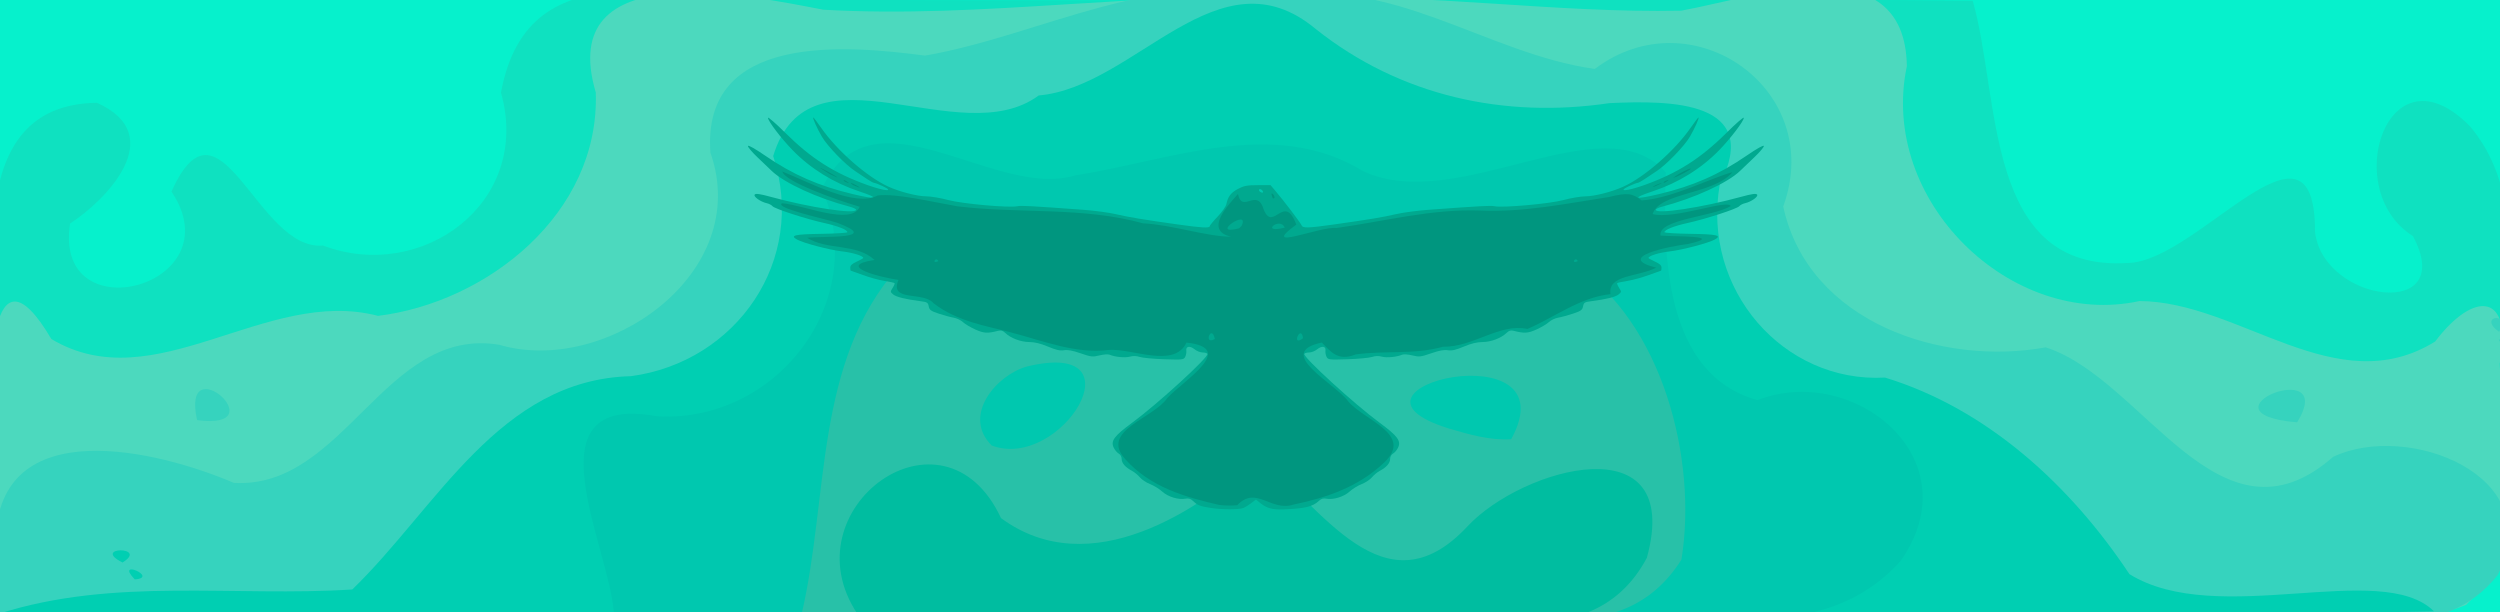
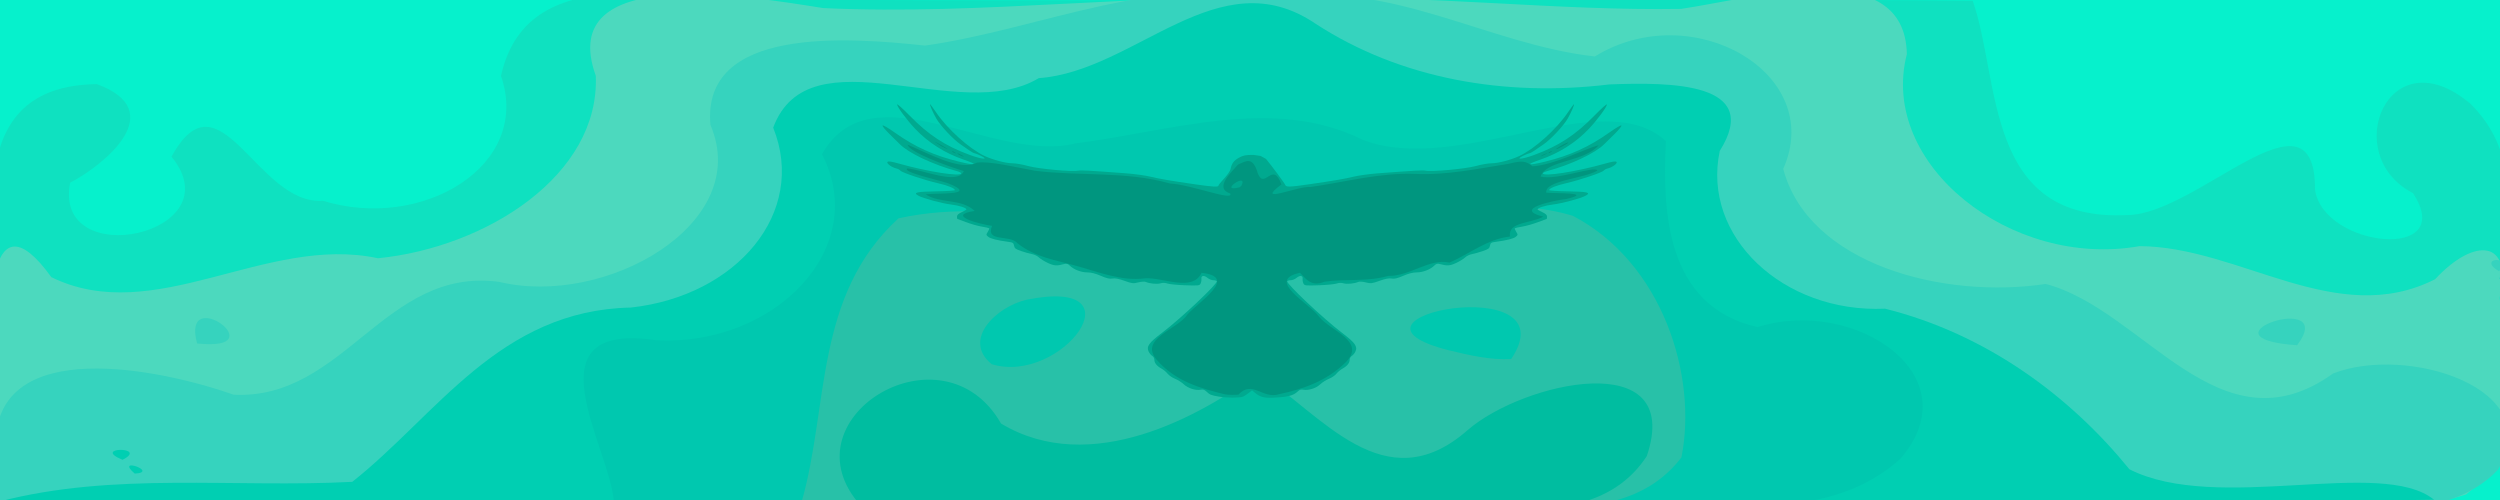
- <svg xmlns="http://www.w3.org/2000/svg" version="1.1" id="svg2" width="1920" height="469.655" viewBox="0 0 1920 469.655">
+ <svg xmlns="http://www.w3.org/2000/svg" version="1.1" id="svg2" width="1920" height="384" viewBox="0 0 1920 384">
  <defs id="defs6" />
-   <path id="path4552" d="m -3.389,235.976 c 0,-78.786 0,-157.573 0,-236.359 641.841,0 1283.682,0 1925.523,0 0,157.573 0,315.146 0,472.719 -641.841,0 -1283.682,0 -1925.523,0 0,-78.786 0,-157.573 0,-236.359 z" style="fill:#06f1cc;fill-opacity:1;stroke-width:0.954" />
-   <path id="path4550" d="M -3.389,287.743 C -2.219,215.786 -31.188,80.472 74.438,78.931 c 56.407,25.296 5.825,75.768 -20.582,92.666 -13.491,85.152 126.703,48.677 77.863,-24.46 37.225,-83.275 65.659,45.893 116.317,41.43 76.065,28.74 160.641,-32.892 136.714,-117.401 C 406.269,-45.993 527.892,5.655 605.94,-0.445 908.967,1.803 1212.005,-2.537 1515.029,0.574 1536.487,75.022 1523.583,208.984 1634.044,201.976 c 53.68,-0.757 144.261,-127.943 143.888,-23.833 6.429,54.627 109.881,67.904 75.217,3.192 -56.954,-35.744 -18.844,-149.241 44.271,-83.807 61.22,74.385 2.148,178.996 29.542,266.098 21.069,109.361 -88.665,122.198 -165.513,109.15 -548.155,-1.46 -1096.548,0.466 -1644.552,-0.468 -85.233,22.801 -146.757,-15.564 -120.287,-108.853 0,-25.237 0,-50.474 -2.02e-5,-75.712 z M 1776.086,186.331 l -0.044,2.363 z M -3.076,89.263 c 3.333,-3.103 -1.654,5.242 0,0 z" style="fill:#0fe1c0;fill-opacity:1;stroke-width:0.954" />
-   <path id="path4548" d="M -3.375,331.634 C -10.061,292.761 -8.471,178.743 39.415,260.347 119.003,307.943 204.094,219.947 290.321,242.588 373.651,232.354 460.76,164.349 457.559,71 426.267,-34.751 574.41,-3.71 632.274,7.457 c 122.827,7.093 245.268,-14.721 368.141,-8.892 97.027,-3.703 194.132,11.616 290.718,9.649 56.204,-10.124 171.98,-51.409 173.325,42.617 -21.811,103.261 80.064,201.859 178.656,180.379 77.072,0.371 151.131,78.168 227.083,31.067 30.084,-39.818 59.957,-37.377 49.581,17.178 2.519,61.238 23.154,137.519 -25.729,185.042 -52.066,20.952 -110.81,3.504 -165.84,7.934 -577.196,-0.17 -1154.398,-0.063 -1731.597,-0.096 0.005,-46.9 0.009,-93.801 0.014,-140.701 z M 1461.438,53.321 c 4.167,-4.206 -1,6.596 0,0 z" style="fill:#4cd9be;fill-opacity:1;stroke-width:0.954" />
-   <path id="path4546" d="M -3.349,414.698 C -0.965,315.84 121.572,345.976 179.567,370.844 264.505,375.9 295.715,250.181 383.434,264.789 464.475,288.847 578.394,210.622 545.614,117.255 538.827,24.756 649.863,34.782 710.433,42.703 799.01,27.406 888.105,-25.581 981.766,-1.453 1067.755,-19.631 1142.379,41.576 1224.818,52.939 c 74.613,-56.307 177.558,15.743 144.693,105.652 19.408,89.59 122.742,122.697 201.577,108.161 75.322,24.106 133.637,160.714 220.712,84.142 56.768,-27.189 165.583,13.848 126.454,90.722 -41.28,52.568 -116.943,36.59 -174.399,30.333 -69.621,-8.195 -139.064,5.861 -209.06,0.653 -512.75,-0.658 -1025.5,-0.048 -1538.25,-0.266 z M 151.365,322.673 c -12.768,-57.526 61.867,8.135 0,0 z m 1612.813,1.695 c -80.856,-7.028 32.589,-52.588 0,0 z m 156.688,-60.754 c -5.372,-6.806 4.226,0.541 0,0 z m -0.081,-4.674 1.144,-0.707 z m -1.471,-4.075 c -17.395,-12.29 9.874,-15.999 0,0 z m 1.802,-26.397 0.247,-4.098 7e-4,-0.014 -0.247,4.098 z" style="fill:#36d3be;fill-opacity:1;stroke-width:0.954" />
-   <path id="path4544" d="M -0.568,471.268 C 87.381,443.151 180.261,458.537 270.553,452.716 335.344,390.106 383.487,291.388 484.543,288.911 565.55,278.081 620.148,199.951 593.804,119.835 621.598,28.552 737.074,118.187 797.74,73.31 872.282,66.785 935.952,-39.977 1010.525,22.308 c 64.955,51.681 145.148,68.839 225.414,56.907 46.958,-2.215 118.03,-2.096 84.836,62.498 -14.009,80.56 48.897,152.595 126.937,148.266 78.229,23.882 142.268,82.574 187.671,150.929 67.412,41.895 193.419,-11.452 233.941,28.601 -277.485,5.884 -555.082,0.61 -832.614,2.79 -345.76,0.142 -691.521,0.053 -1037.279,-1.032 z M 103.498,444.973 c -15.92,-16.604 19.193,-1.271 0,0 z M 94.098,431.993 c -24.558,-12.301 20.575,-12.596 0,0 z" style="fill:#00cfb2;fill-opacity:1;stroke-width:0.954" />
-   <path id="path4542" d="m 471.326,469.685 c -3.942,-51.277 -66.714,-168.301 32.992,-150.018 90.564,5.636 164.375,-86.567 126.965,-174.822 37.72,-81.923 132.323,9.223 194.674,-10.221 72.286,-11.064 152.163,-45.459 221.077,-3.111 72.972,33.89 184.123,-53.81 232.354,0.979 -2.462,62.529 -1.308,155.065 70.408,174.793 73.809,-28.674 165.276,45.051 109.734,123.708 -67.671,74.749 -175.561,31.579 -261.557,38.422 -241.293,5.498 -482.917,0.002 -724.336,2.598 l -2.311,-2.328 z" style="fill:#00c8af;fill-opacity:1;stroke-width:0.954" />
-   <path id="path4540" d="m 609.149,471.367 c 1.771,-5.299 1.771,5.299 0,0 z m 6.535,0.078 c 20.923,-89.278 9.586,-194.044 74.37,-266.383 84.613,-22.7 168.535,17.548 242.94,55.253 97.19,11.764 175.411,-94.64 274.982,-57.594 68.705,43.983 95.962,150.36 83.36,227.051 -46.702,74.268 -135.298,36.58 -204.824,41.586 -156.943,-0.897 -313.891,2.551 -470.829,0.088 z m 145.948,-129.288 c 53.263,19.963 116.316,-82.517 26.924,-60.646 -23.397,6.581 -49.981,37.712 -26.924,60.646 z m 398.943,-4.807 c 46.675,-84.878 -149.211,-39.639 -47.947,-8.29 15.57,4.607 31.558,9.247 47.947,8.29 z m -4.701,-120.747 c -0.431,-5.476 -2.215,3.998 0,0 z m 151.842,254.764 c 1.771,-5.299 1.771,5.299 0,0 z M 652.943,288.689 c 3.305,2.186 -5.499,2.113 0,0 z" style="fill:#28c1a8;fill-opacity:1;stroke-width:0.954" />
-   <path id="path4538" d="m 658.51,471.457 c -53.85,-80.518 66.009,-168.469 110.263,-73.555 68.828,50.678 153.294,-7.11 197.611,-47.325 48.044,37.763 96.845,122.35 160.763,53.525 42.3,-45.144 166.269,-79.779 137.623,24.344 -45.125,84.548 -152.09,34.927 -225.72,43.469 -126.846,-1.069 -253.706,2.422 -380.541,-0.458 z" style="fill:#00bda0;fill-opacity:1;stroke-width:0.954" />
-   <path id="path4493" d="m 929.574,390.055 c -8.284,-1.335 -9.653,-1.887 -13.495,-5.447 -1.702,-1.577 -3.375,-2.069 -5.543,-1.632 -5.317,1.073 -13.567,-1.425 -17.923,-5.428 -2.215,-2.036 -6.416,-4.627 -9.335,-5.759 -2.919,-1.132 -6.46,-3.469 -7.868,-5.194 -1.408,-1.725 -4.16,-3.988 -6.115,-5.029 -5.119,-2.727 -7.87,-5.928 -7.87,-9.156 0,-1.641 -0.92,-3.322 -2.206,-4.032 -1.213,-0.669 -2.921,-2.642 -3.795,-4.384 -2.653,-5.285 0.1,-9.063 14.132,-19.391 19.567,-14.403 59.127,-50.598 57.771,-52.857 -0.344,-0.574 -2.026,-1.043 -3.737,-1.043 -1.711,0 -4.426,-1.066 -6.033,-2.368 -3.673,-2.977 -6.928,-2.512 -6.461,0.924 0.187,1.373 -0.203,3.541 -0.866,4.817 -1.141,2.197 -2.005,2.294 -16.203,1.824 -8.249,-0.273 -16.689,-1.071 -18.756,-1.774 -2.496,-0.849 -5.012,-0.921 -7.492,-0.216 -3.638,1.035 -11.502,0.278 -15.595,-1.5 -1.119,-0.486 -4.618,-0.245 -7.777,0.536 -5.305,1.311 -6.415,1.188 -14.527,-1.618 -6.172,-2.135 -9.965,-2.832 -12.758,-2.346 -2.985,0.52 -6.04,-0.175 -12.263,-2.787 -5.698,-2.392 -10.193,-3.489 -14.385,-3.508 -6.528,-0.031 -14.329,-3.001 -18.512,-7.047 -1.842,-1.782 -3.197,-2.16 -5.543,-1.55 -8.024,2.086 -10.909,1.905 -17.517,-1.102 -3.658,-1.665 -7.899,-4.208 -9.423,-5.652 -1.524,-1.444 -4.767,-2.969 -7.206,-3.39 -2.439,-0.421 -7.574,-1.817 -11.412,-3.104 -6.021,-2.018 -7.064,-2.781 -7.604,-5.565 -0.565,-2.908 -1.188,-3.299 -6.325,-3.961 -11.501,-1.482 -18.651,-3.247 -20.959,-5.173 -2.301,-1.92 -2.312,-2.058 -0.393,-5.076 1.085,-1.706 1.743,-3.339 1.462,-3.629 -0.281,-0.29 -3.868,-1.065 -7.971,-1.723 -4.103,-0.658 -11.473,-2.69 -16.377,-4.514 -4.904,-1.825 -9.09,-3.318 -9.301,-3.318 -0.211,0 -0.384,-1.057 -0.384,-2.349 0,-1.685 1.409,-2.991 4.989,-4.622 2.744,-1.25 4.989,-2.493 4.989,-2.762 0,-1.65 -7.857,-4.092 -16.358,-5.084 -9.712,-1.134 -29.535,-6.355 -34.483,-9.084 -5.763,-3.178 -1.972,-4.078 18.505,-4.395 11.077,-0.171 20.14,-0.733 20.14,-1.248 0,-1.845 -7.386,-4.784 -17.738,-7.058 -13.967,-3.068 -38.182,-10.939 -39.788,-12.934 -0.704,-0.873 -2.64,-1.887 -4.303,-2.253 -4.923,-1.082 -10.728,-5.265 -9.319,-6.717 0.869,-0.896 4.24,-0.409 12.065,1.743 30.145,8.289 65.735,13.69 65.735,9.975 0,-0.604 -2.12,-1.649 -4.712,-2.323 -24.694,-6.419 -50.584,-18.3 -60.141,-27.598 -1.829,-1.78 -6.762,-6.496 -10.961,-10.481 -4.199,-3.985 -7.438,-7.855 -7.197,-8.6 0.262,-0.811 5.552,2.164 13.178,7.413 21.208,14.597 41.344,23.423 67.615,29.634 18.687,4.418 21.092,3.278 4.601,-2.181 -19.635,-6.5 -37.417,-17.513 -51.19,-31.704 -8.733,-8.997 -18.818,-22.263 -18.818,-24.753 0,-0.922 5.958,4.242 13.24,11.476 19.938,19.805 37.564,31.005 63.225,40.176 13.177,4.709 21.167,5.311 11.804,0.89 -2.974,-1.404 -5.94,-2.553 -6.592,-2.553 -0.652,0 -2.958,-1.208 -5.125,-2.684 -2.167,-1.476 -6.434,-4.313 -9.483,-6.305 -7.654,-5 -21.445,-19.26 -25.728,-26.604 -3.637,-6.236 -7.387,-14.663 -6.525,-14.663 0.264,0 3.087,3.726 6.273,8.281 12.182,17.414 35.096,37.422 51.3,44.795 8.861,4.032 22.274,7.458 29.29,7.482 3.499,0.011 11.034,1.286 16.743,2.831 10.716,2.9 46.713,6.121 53.112,4.753 2.834,-0.606 10.117,-0.212 50.138,2.709 8.841,0.645 20.315,2.171 25.498,3.391 9.878,2.325 20.749,4.13 47.992,7.97 17.909,2.524 24.067,2.855 24.067,1.295 0,-0.559 2.727,-3.872 6.061,-7.362 3.333,-3.49 6.357,-7.787 6.72,-9.549 1.206,-5.864 3.51,-8.888 8.97,-11.77 4.564,-2.409 6.939,-2.855 15.195,-2.855 h 9.785 l 3.518,4.122 c 6.42,7.523 19.61,24.865 20.279,26.661 0.874,2.346 4.583,2.263 24.489,-0.542 27.242,-3.84 38.114,-5.645 47.992,-7.97 5.183,-1.22 16.657,-2.746 25.498,-3.391 40.021,-2.922 47.304,-3.315 50.138,-2.709 6.399,1.368 42.396,-1.853 53.112,-4.753 5.71,-1.545 13.244,-2.819 16.743,-2.831 7.016,-0.023 20.429,-3.45 29.29,-7.482 16.204,-7.373 39.118,-27.381 51.3,-44.795 3.186,-4.554 6.009,-8.281 6.273,-8.281 0.862,0 -2.888,8.428 -6.525,14.663 -4.283,7.344 -18.073,21.604 -25.728,26.604 -3.049,1.992 -7.316,4.829 -9.483,6.305 -2.167,1.476 -4.473,2.684 -5.125,2.684 -0.652,0 -3.619,1.149 -6.592,2.553 -9.363,4.421 -1.373,3.819 11.804,-0.89 25.661,-9.17 43.287,-20.371 63.225,-40.176 7.282,-7.234 13.241,-12.398 13.241,-11.476 0,2.489 -10.085,15.755 -18.818,24.753 -13.774,14.191 -31.555,25.204 -51.19,31.704 -16.491,5.459 -14.086,6.599 4.601,2.181 26.271,-6.212 46.407,-15.037 67.615,-29.634 7.626,-5.249 12.916,-8.224 13.178,-7.413 0.241,0.746 -2.997,4.616 -7.197,8.6 -4.199,3.985 -9.132,8.701 -10.961,10.481 -9.557,9.298 -35.448,21.178 -60.141,27.598 -2.591,0.674 -4.712,1.719 -4.712,2.323 0,3.715 35.589,-1.686 65.735,-9.975 7.826,-2.152 11.196,-2.639 12.065,-1.743 1.409,1.451 -4.396,5.635 -9.319,6.717 -1.663,0.365 -3.599,1.379 -4.303,2.253 -1.607,1.995 -25.821,9.866 -39.788,12.934 -10.352,2.274 -17.738,5.213 -17.738,7.058 0,0.515 9.063,1.077 20.14,1.248 20.477,0.317 24.268,1.217 18.505,4.395 -4.948,2.728 -24.771,7.95 -34.483,9.084 -8.501,0.992 -16.358,3.434 -16.358,5.084 0,0.268 2.245,1.511 4.989,2.762 3.58,1.631 4.989,2.937 4.989,4.622 0,1.292 -0.173,2.349 -0.384,2.349 -0.211,0 -4.396,1.493 -9.301,3.318 -4.905,1.825 -12.274,3.856 -16.377,4.514 -4.103,0.658 -7.69,1.434 -7.971,1.723 -0.281,0.29 0.377,1.922 1.462,3.629 1.919,3.017 1.908,3.156 -0.393,5.076 -2.308,1.926 -9.458,3.69 -20.959,5.172 -5.137,0.662 -5.761,1.053 -6.325,3.961 -0.54,2.784 -1.583,3.547 -7.604,5.565 -3.838,1.286 -8.973,2.683 -11.412,3.104 -2.439,0.421 -5.682,1.946 -7.206,3.39 -1.524,1.444 -5.765,3.987 -9.423,5.652 -6.609,3.007 -9.493,3.189 -17.517,1.102 -2.346,-0.61 -3.701,-0.231 -5.543,1.55 -4.184,4.046 -11.985,7.016 -18.512,7.047 -4.192,0.02 -8.687,1.116 -14.385,3.508 -6.223,2.612 -9.278,3.307 -12.263,2.787 -2.793,-0.486 -6.587,0.211 -12.758,2.346 -8.112,2.806 -9.222,2.929 -14.527,1.618 -3.159,-0.781 -6.659,-1.022 -7.777,-0.536 -4.093,1.779 -11.957,2.535 -15.595,1.5 -2.48,-0.706 -4.996,-0.633 -7.492,0.216 -2.067,0.703 -10.507,1.501 -18.756,1.774 -14.198,0.47 -15.062,0.372 -16.203,-1.824 -0.663,-1.276 -1.052,-3.444 -0.866,-4.817 0.467,-3.435 -2.788,-3.9 -6.461,-0.924 -1.607,1.302 -4.322,2.368 -6.033,2.368 -1.711,0 -3.393,0.469 -3.737,1.043 -1.355,2.259 38.205,38.455 57.771,52.857 14.032,10.329 16.785,14.106 14.132,19.391 -0.874,1.742 -2.582,3.715 -3.795,4.383 -1.286,0.709 -2.206,2.39 -2.206,4.032 0,3.228 -2.752,6.429 -7.87,9.156 -1.955,1.041 -4.706,3.304 -6.115,5.029 -1.408,1.725 -4.949,4.062 -7.868,5.194 -2.919,1.132 -7.12,3.724 -9.335,5.759 -4.356,4.003 -12.606,6.501 -17.923,5.428 -2.18,-0.44 -3.832,0.055 -5.543,1.659 -4.821,4.52 -10.69,5.934 -27.267,6.569 -8.642,0.331 -12.878,-0.863 -18.113,-5.107 l -3.033,-2.458 -3.618,2.757 c -1.99,1.516 -4.616,3.17 -5.836,3.676 -3.373,1.398 -16.8,1.389 -25.526,-0.017 z M 969.18,145.977 c -0.711,-0.733 -1.661,-0.953 -2.111,-0.49 -0.45,0.463 -0.098,1.301 0.781,1.861 2.07,1.318 3.005,0.355 1.33,-1.371 z" style="fill:#00a98f;fill-opacity:1;stroke-width:1.125" />
-   <path style="fill:#00967f;fill-opacity:1;stroke-width:1.125" d="m 936.255,387.775 c -26.086,-6.004 -52.934,-13.64 -72.098,-35.181 -19.773,-21.851 21.848,-31.231 32.306,-46.901 12.28,-13.373 54.072,-38.348 14.752,-42.578 -9.461,19.982 -40.99,4.443 -59.513,5.626 -25.518,3.385 -51.284,-7.261 -75.673,-13.544 -18.102,-4.858 -41.032,-8.225 -59.149,-22.388 -7.884,-9.335 -34.195,-0.573 -26.826,-17.845 -12.35,-1.665 -49.649,-10.621 -18.424,-15.324 -13.878,-13 -36.738,-7.285 -51.703,-17.02 11.896,-1.476 57.76,1.443 22.988,-11.55 -10.294,-3.229 -48.303,-11.382 -42.349,-14.978 16.61,1.206 53.314,17.552 59.694,2.702 -17.62,-5.134 -57.796,-19.394 -59.373,-27.061 21.159,8.487 56.018,27.728 73.123,18.392 14.078,-1.814 42.494,5.085 61.301,8.319 47.416,5.821 96.02,0.213 142.646,13.088 22.237,1.06 48.353,10.166 67.536,10.263 -21.602,-4.872 -1.333,-25.163 5.259,-32.791 3.527,15.708 14.615,-5.863 19.947,12.379 7.278,16.946 15.587,-13.735 24.867,11.087 -29.275,21.488 17.916,1.17 30.792,2.644 36.841,-5.104 73.138,-14.841 110.652,-13.407 33.406,1.439 65.938,-5.375 98.694,-10.413 14.465,-3.529 17.944,-2.879 25.103,2.648 23.453,-1.587 54.691,-17.881 69.747,-21.713 -14.617,17.325 -56.108,15.377 -61.339,32.154 16.149,4.494 58.14,-11.716 59.933,-6.071 -13.715,8.185 -55.883,10.033 -53.926,22.6 9.217,0.974 50.879,-0.336 21.499,6.423 -14.044,1.704 -57.389,10.225 -24.711,18.207 -14.29,7.436 -37.208,5.1 -35.178,20.358 -23.59,2.447 -43.27,18.075 -63.805,26.743 -21.427,-4.646 -41.347,14.003 -64.87,13.661 -22.224,6.277 -44.859,2.695 -67.031,5.918 -13.718,5.447 -19.12,-2.15 -25.963,-9.142 -36.998,7.68 10.016,31.196 20.181,45.062 12.138,14.697 50.299,25.123 28.053,46.75 -20.043,19.209 -44.626,27.332 -70.125,32.655 -17.479,5.553 -28.463,-14.907 -43.105,0.476 -4.629,0.357 -9.302,0.341 -13.914,-0.25 z m -3.26,-127.461 c -2.517,-12.161 -9.237,5.415 0,0 z m 67.741,-0.538 c -1.47,-11.474 -9.653,7.335 0,0 z M 720.633,200.526 c -1.923,-4.065 -5.587,2.786 0,0 z m 491.108,0 c -1.923,-4.065 -5.587,2.786 0,0 z m -258.272,-26.968 c 7.193,-14.526 -25.879,7.956 -1.856,1.808 z m 33.195,1.246 c -3.816,-8.913 -19.711,5.051 0,-7e-5 z m -9.137,-22.436 c -3.677,-8.789 4.352,0.421 0,0 z m -322.301,-10.161 c -8.334,-6.108 14.626,6.32 0,0 z m 616.229,-0.045 c 14.338,-5.687 -8.93,5.336 0,0 z m -622.881,-2.811 c -3.785,-3.979 8.945,4.258 0,0 z m 629.682,0 c 8.651,-4.098 -3.418,3.826 0,0 z m -641.322,-5.844 c -23.572,-14.433 22.006,10.776 0,0 z m 647.974,3.021 c 12.127,-8.581 22.231,-9.995 2.361,-0.637 z" id="path4489" />
+   <path id="path4552" d="m -3.389,192.938 c 0,-64.38 0,-128.76 0,-193.14 641.841,0 1283.682,0 1925.523,0 0,128.76 0,257.52 0,386.281 -641.841,0 -1283.682,0 -1925.523,0 0,-64.38 0,-128.76 0,-193.14 z" style="fill:#06f1cc;fill-opacity:1;stroke-width:0.863" />
+   <path id="path4550" d="M -3.389,235.24 C -2.219,176.44 -31.188,65.869 74.438,64.61 c 56.407,20.671 5.825,61.914 -20.582,75.721 -13.491,69.582 126.703,39.777 77.863,-19.987 37.225,-68.048 65.659,37.502 116.317,33.855 76.065,23.485 160.641,-26.878 136.714,-95.934 C 406.269,-37.472 527.892,4.733 605.94,-0.253 908.967,1.585 1212.005,-1.961 1515.029,0.581 1536.487,61.415 1523.583,170.882 1634.044,165.156 c 53.68,-0.619 144.261,-104.548 143.888,-19.475 6.429,44.638 109.881,55.487 75.217,2.608 -56.954,-29.208 -18.844,-121.952 44.271,-68.482 61.22,60.783 2.148,146.266 29.542,217.441 21.069,89.364 -88.665,99.854 -165.513,89.192 -548.155,-1.193 -1096.548,0.381 -1644.552,-0.383 -85.233,18.632 -146.757,-12.718 -120.287,-88.949 0,-20.622 0,-41.245 -2.28e-5,-61.867 z M 1776.086,152.371 l -0.043,1.931 z M -3.076,73.052 c 3.333,-2.536 -1.654,4.283 0,0 z" style="fill:#0fe1c0;fill-opacity:1;stroke-width:0.863" />
+   <path id="path4548" d="M -3.375,271.105 C -10.061,239.34 -8.471,146.171 39.415,212.853 119.003,251.746 204.094,179.841 290.321,198.342 373.651,189.979 460.76,134.409 457.559,58.129 426.267,-28.285 574.41,-2.92 632.274,6.205 c 122.827,5.796 245.268,-12.029 368.141,-7.266 97.027,-3.026 194.132,9.492 290.718,7.885 56.204,-8.273 171.98,-42.009 173.325,34.824 -21.811,84.379 80.064,164.949 178.656,147.396 77.072,0.303 151.131,63.875 227.083,25.386 30.084,-32.537 59.957,-30.543 49.581,14.037 2.519,50.04 23.154,112.373 -25.729,151.207 -52.066,17.121 -110.81,2.864 -165.84,6.483 -577.196,-0.139 -1154.398,-0.052 -1731.597,-0.078 0.005,-38.325 0.01,-76.649 0.014,-114.974 z M 1461.438,43.683 c 4.167,-3.437 -1,5.39 0,0 z" style="fill:#4cd9be;fill-opacity:1;stroke-width:0.863" />
+   <path id="path4546" d="m -3.349,338.981 c 2.384,-80.782 124.921,-56.156 182.916,-35.835 84.938,4.131 116.147,-98.6 203.866,-86.663 C 464.475,236.142 578.394,172.22 545.614,95.926 538.827,20.341 649.863,28.533 710.433,35.006 799.01,22.506 888.105,-20.792 981.766,-1.076 1067.755,-15.93 1142.379,34.086 1224.818,43.37 c 74.613,-46.011 177.558,12.864 144.693,86.333 19.408,73.209 122.742,100.261 201.577,88.383 75.322,19.698 133.637,131.327 220.712,68.756 56.768,-22.217 165.583,11.316 126.454,74.133 -41.28,42.956 -116.943,29.899 -174.399,24.786 -69.621,-6.696 -139.064,4.79 -209.06,0.533 -512.75,-0.538 -1025.5,-0.039 -1538.25,-0.217 z M 151.365,263.783 c -12.768,-47.007 61.867,6.647 0,0 z m 1612.813,1.385 c -80.856,-5.743 32.589,-42.972 0,0 z m 156.688,-49.645 c -5.372,-5.562 4.226,0.442 0,0 z m -0.081,-3.819 1.144,-0.578 z m -1.471,-3.33 c -17.395,-10.043 9.874,-13.073 0,0 z m 1.802,-21.57 0.247,-3.349 7e-4,-0.011 -0.247,3.349 z" style="fill:#36d3be;fill-opacity:1;stroke-width:0.863" />
+   <path id="path4544" d="M -0.568,385.206 C 87.381,362.231 180.261,374.804 270.553,370.047 335.344,318.885 383.487,238.218 484.543,236.195 565.55,227.344 620.148,163.501 593.804,98.034 621.598,23.443 737.074,96.687 797.74,60.017 c 74.542,-5.332 138.212,-92.572 212.785,-41.676 64.954,42.231 145.148,56.252 225.414,46.501 46.958,-1.81 118.03,-1.713 84.836,51.07 -14.009,65.829 48.897,124.692 126.937,121.155 78.229,19.515 142.268,67.475 187.671,123.332 67.412,34.235 193.419,-9.358 233.941,23.371 -277.485,4.808 -555.082,0.499 -832.614,2.28 -345.76,0.116 -691.521,0.043 -1037.279,-0.843 z M 103.498,363.72 c -15.92,-13.568 19.193,-1.038 0,0 z M 94.098,353.114 c -24.558,-10.052 20.575,-10.293 0,0 z" style="fill:#00cfb2;fill-opacity:1;stroke-width:0.863" />
+   <path id="path4542" d="m 471.326,383.913 c -3.942,-41.901 -66.714,-137.526 32.992,-122.587 90.564,4.606 164.375,-70.738 126.965,-142.855 37.72,-66.944 132.323,7.537 194.674,-8.352 72.286,-9.041 152.163,-37.147 221.077,-2.543 72.973,27.693 184.123,-43.97 232.354,0.8 -2.462,51.095 -1.308,126.711 70.408,142.832 73.809,-23.43 165.276,36.813 109.734,101.087 -67.671,61.081 -175.561,25.805 -261.557,31.397 -241.293,4.492 -482.917,0.002 -724.336,2.123 l -2.311,-1.902 z" style="fill:#00c8af;fill-opacity:1;stroke-width:0.863" />
+   <path id="path4540" d="m 609.149,385.287 c 1.771,-4.33 1.771,4.33 0,0 z m 6.535,0.064 c 20.923,-72.954 9.586,-158.563 74.37,-217.674 84.613,-18.549 168.535,14.339 242.94,45.15 97.19,9.613 175.411,-77.335 274.982,-47.062 68.705,35.941 95.962,122.866 83.36,185.534 -46.702,60.688 -135.298,29.892 -204.824,33.981 -156.943,-0.733 -313.891,2.085 -470.829,0.072 z M 761.632,279.704 c 53.263,16.313 116.316,-67.429 26.924,-49.556 -23.397,5.377 -49.981,30.816 -26.924,49.556 z m 398.943,-3.928 c 46.675,-69.358 -149.211,-32.391 -47.947,-6.774 15.57,3.765 31.558,7.556 47.947,6.774 z m -4.701,-98.668 c -0.431,-4.475 -2.215,3.267 0,0 z m 151.842,208.18 c 1.771,-4.33 1.771,4.33 0,0 z M 652.943,236.012 c 3.305,1.787 -5.499,1.727 0,0 z" style="fill:#28c1a8;fill-opacity:1;stroke-width:0.863" />
+   <path id="path4538" d="m 658.51,385.361 c -53.85,-65.795 66.009,-137.664 110.263,-60.105 68.828,41.412 153.294,-5.81 197.611,-38.672 48.044,30.858 96.845,99.978 160.763,43.738 42.3,-36.89 166.269,-65.191 137.623,19.893 -45.125,69.088 -152.09,28.54 -225.72,35.521 -126.846,-0.874 -253.706,1.979 -380.541,-0.374 z" style="fill:#00bda0;fill-opacity:1;stroke-width:0.863" />
+   <g id="g6166" transform="matrix(0.9023342,0,0,0.95729,192.1139,19.97915)">
+     <g id="g827" transform="translate(53.58851,-401.8875)">
+       <path id="path4493" d="m 770.956,699.2 c -6.677,-1.044 -7.782,-1.477 -10.878,-4.262 -1.372,-1.234 -2.721,-1.619 -4.468,-1.277 -4.286,0.84 -10.936,-1.115 -14.448,-4.247 -1.786,-1.593 -5.172,-3.62 -7.525,-4.506 -2.353,-0.886 -5.207,-2.714 -6.342,-4.063 -1.135,-1.349 -3.353,-3.12 -4.929,-3.935 -4.126,-2.134 -6.344,-4.638 -6.344,-7.163 0,-1.284 -0.741,-2.599 -1.778,-3.154 -0.978,-0.523 -2.355,-2.067 -3.059,-3.43 -2.138,-4.135 0.081,-7.09 11.391,-15.171 15.772,-11.268 47.661,-39.587 46.568,-41.354 -0.277,-0.449 -1.633,-0.816 -3.012,-0.816 -1.379,0 -3.567,-0.834 -4.863,-1.853 -2.961,-2.329 -5.584,-1.965 -5.208,0.723 0.151,1.074 -0.164,2.77 -0.698,3.769 -0.92,1.719 -1.616,1.795 -13.061,1.427 -6.649,-0.213 -13.453,-0.838 -15.119,-1.388 -2.012,-0.664 -4.04,-0.721 -6.04,-0.169 -2.933,0.81 -9.271,0.218 -12.571,-1.174 -0.902,-0.38 -3.723,-0.192 -6.269,0.419 -4.276,1.026 -5.171,0.929 -11.71,-1.266 -4.975,-1.67 -8.033,-2.216 -10.284,-1.835 -2.406,0.407 -4.869,-0.137 -9.885,-2.181 -4.593,-1.872 -8.217,-2.729 -11.595,-2.745 -5.262,-0.024 -11.55,-2.348 -14.923,-5.514 -1.485,-1.394 -2.577,-1.69 -4.468,-1.213 -6.468,1.632 -8.793,1.49 -14.12,-0.863 -2.949,-1.302 -6.367,-3.292 -7.596,-4.422 -1.229,-1.13 -3.843,-2.323 -5.809,-2.652 -1.966,-0.329 -6.106,-1.422 -9.199,-2.428 -4.853,-1.579 -5.694,-2.176 -6.13,-4.354 -0.455,-2.276 -0.958,-2.581 -5.099,-3.099 -9.271,-1.16 -15.034,-2.54 -16.895,-4.047 -1.855,-1.502 -1.863,-1.61 -0.317,-3.971 0.875,-1.335 1.405,-2.612 1.178,-2.839 -0.227,-0.227 -3.118,-0.833 -6.425,-1.348 -3.307,-0.515 -9.248,-2.104 -13.201,-3.532 -3.953,-1.428 -7.327,-2.596 -7.497,-2.596 -0.17,0 -0.309,-0.827 -0.309,-1.837 0,-1.318 1.136,-2.34 4.021,-3.616 2.212,-0.978 4.021,-1.951 4.021,-2.161 0,-1.291 -6.333,-3.201 -13.186,-3.978 -7.829,-0.887 -23.808,-4.972 -27.796,-7.107 -4.645,-2.486 -1.589,-3.191 14.917,-3.438 8.929,-0.134 16.235,-0.573 16.235,-0.976 0,-1.444 -5.953,-3.743 -14.298,-5.522 -11.259,-2.4 -30.778,-8.559 -32.073,-10.119 -0.567,-0.683 -2.128,-1.476 -3.469,-1.762 -3.969,-0.846 -8.648,-4.119 -7.512,-5.255 0.701,-0.701 3.418,-0.32 9.726,1.364 24.3,6.485 52.988,10.711 52.988,7.804 0,-0.473 -1.709,-1.29 -3.798,-1.817 -19.905,-5.022 -40.775,-14.318 -48.479,-21.592 -1.474,-1.392 -5.45,-5.082 -8.835,-8.2 -3.385,-3.118 -5.996,-6.146 -5.801,-6.729 0.212,-0.635 4.476,1.693 10.623,5.8 17.096,11.421 33.327,18.325 54.503,23.185 15.063,3.457 17.002,2.565 3.709,-1.706 -15.827,-5.085 -30.161,-13.702 -41.264,-24.804 -7.039,-7.039 -15.169,-17.418 -15.169,-19.366 0,-0.721 4.803,3.319 10.673,8.979 16.072,15.495 30.28,24.258 50.965,31.433 10.622,3.684 17.063,4.156 9.515,0.696 -2.397,-1.099 -4.788,-1.998 -5.314,-1.998 -0.525,0 -2.384,-0.945 -4.131,-2.1 -1.747,-1.155 -5.186,-3.375 -7.644,-4.933 -6.17,-3.912 -17.286,-15.069 -20.739,-20.814 -2.932,-4.879 -5.955,-11.472 -5.26,-11.472 0.213,0 2.488,2.915 5.057,6.479 9.82,13.624 28.29,29.278 41.352,35.046 7.143,3.154 17.955,5.835 23.61,5.853 2.821,0.009 8.894,1.006 13.496,2.215 8.638,2.269 37.655,4.789 42.813,3.718 2.284,-0.474 8.155,-0.166 40.416,2.119 7.127,0.505 16.376,1.699 20.553,2.653 7.962,1.819 16.726,3.231 38.685,6.235 14.436,1.975 19.4,2.234 19.4,1.013 0,-0.437 2.199,-3.029 4.886,-5.76 2.687,-2.73 5.125,-6.092 5.417,-7.471 0.972,-4.588 2.83,-6.954 7.231,-9.209 3.679,-1.885 5.593,-2.234 12.249,-2.234 l 6.12,0.833 4.604,2.392 c 5.175,5.886 15.808,19.453 16.347,20.859 0.704,1.835 3.694,1.771 19.74,-0.424 21.959,-3.004 30.723,-4.417 38.685,-6.235 4.178,-0.954 13.427,-2.148 20.553,-2.653 32.261,-2.286 38.131,-2.594 40.416,-2.119 5.158,1.071 34.175,-1.45 42.813,-3.718 4.602,-1.209 10.676,-2.206 13.496,-2.215 5.655,-0.018 16.468,-2.699 23.61,-5.853 13.062,-5.769 31.532,-21.422 41.352,-35.046 2.568,-3.563 4.844,-6.479 5.057,-6.479 0.695,0 -2.328,6.594 -5.26,11.472 -3.453,5.746 -14.569,16.902 -20.739,20.814 -2.458,1.558 -5.897,3.778 -7.644,4.933 -1.747,1.155 -3.606,2.1 -4.131,2.1 -0.525,0 -2.917,0.899 -5.314,1.998 -7.548,3.459 -1.107,2.988 9.515,-0.696 20.685,-7.175 34.893,-15.938 50.965,-31.433 5.87,-5.659 10.673,-9.7 10.673,-8.979 0,1.948 -8.13,12.327 -15.169,19.366 -11.103,11.103 -25.436,19.719 -41.264,24.804 -13.293,4.271 -11.355,5.163 3.709,1.706 21.176,-4.86 37.408,-11.764 54.504,-23.185 6.147,-4.106 10.411,-6.435 10.623,-5.8 0.194,0.583 -2.416,3.611 -5.801,6.729 -3.385,3.118 -7.361,6.807 -8.835,8.2 -7.704,7.274 -28.574,16.569 -48.479,21.592 -2.089,0.527 -3.798,1.345 -3.798,1.817 0,2.906 28.688,-1.319 52.988,-7.804 6.308,-1.684 9.025,-2.065 9.726,-1.364 1.135,1.135 -3.543,4.408 -7.512,5.255 -1.341,0.286 -2.901,1.079 -3.469,1.762 -1.295,1.561 -20.814,7.719 -32.073,10.119 -8.345,1.779 -14.298,4.078 -14.298,5.522 0,0.403 7.306,0.842 16.235,0.976 16.506,0.248 19.562,0.952 14.917,3.438 -3.988,2.134 -19.967,6.22 -27.796,7.107 -6.852,0.776 -13.186,2.687 -13.186,3.978 0,0.21 1.81,1.182 4.021,2.161 2.885,1.276 4.021,2.298 4.021,3.616 0,1.011 -0.139,1.837 -0.309,1.837 -0.17,0 -3.544,1.168 -7.497,2.596 -3.954,1.428 -9.894,3.017 -13.201,3.532 -3.307,0.515 -6.199,1.122 -6.425,1.348 -0.227,0.227 0.304,1.504 1.178,2.839 1.547,2.361 1.538,2.469 -0.317,3.971 -1.861,1.507 -7.624,2.887 -16.895,4.047 -4.141,0.518 -4.644,0.823 -5.099,3.099 -0.436,2.178 -1.276,2.775 -6.13,4.354 -3.094,1.006 -7.233,2.099 -9.199,2.428 -1.966,0.329 -4.58,1.523 -5.809,2.652 -1.229,1.13 -4.647,3.12 -7.596,4.422 -5.327,2.353 -7.652,2.495 -14.12,0.863 -1.891,-0.477 -2.983,-0.181 -4.468,1.213 -3.372,3.166 -9.661,5.489 -14.923,5.514 -3.379,0.016 -7.003,0.873 -11.595,2.745 -5.016,2.044 -7.479,2.587 -9.885,2.181 -2.252,-0.38 -5.309,0.165 -10.284,1.835 -6.539,2.195 -7.434,2.292 -11.71,1.266 -2.546,-0.611 -5.368,-0.8 -6.269,-0.419 -3.299,1.392 -9.638,1.983 -12.571,1.174 -1.999,-0.552 -4.027,-0.495 -6.04,0.169 -1.666,0.55 -8.47,1.174 -15.119,1.388 -11.445,0.367 -12.141,0.291 -13.061,-1.427 -0.534,-0.998 -0.848,-2.694 -0.698,-3.769 0.376,-2.688 -2.247,-3.052 -5.208,-0.723 -1.295,1.019 -3.484,1.853 -4.863,1.853 -1.379,0 -2.735,0.367 -3.012,0.816 -1.093,1.768 30.796,30.086 46.568,41.354 11.311,8.081 13.53,11.036 11.391,15.171 -0.705,1.363 -2.082,2.906 -3.059,3.43 -1.037,0.555 -1.778,1.87 -1.778,3.154 0,2.525 -2.218,5.03 -6.344,7.163 -1.576,0.815 -3.794,2.585 -4.929,3.935 -1.135,1.349 -3.989,3.178 -6.342,4.063 -2.353,0.886 -5.739,2.913 -7.525,4.506 -3.511,3.132 -10.162,5.086 -14.448,4.247 -1.757,-0.344 -3.089,0.043 -4.468,1.298 -3.886,3.537 -8.617,4.643 -21.979,5.14 -6.966,0.259 -10.381,-0.675 -14.601,-3.995 l -2.445,-1.923 -2.917,2.157 c -1.604,1.186 -3.721,2.48 -4.704,2.876 -2.719,1.094 -13.543,1.087 -20.576,-0.013 z" style="fill:#00a98f;fill-opacity:1;stroke-width:0.894" />
+       <path style="fill:#00967f;fill-opacity:1;stroke-width:0.894" d="m 776.341,697.416 c -21.027,-4.697 -42.669,-10.672 -58.117,-27.525 -15.939,-17.096 17.612,-24.434 26.042,-36.694 9.899,-10.463 43.587,-30.002 11.891,-33.312 -7.626,15.633 -33.041,3.476 -47.972,4.402 -20.57,2.648 -41.339,-5.681 -60.999,-10.597 -14.592,-3.801 -33.076,-6.435 -47.679,-17.516 -6.355,-7.303 -27.564,-0.448 -21.624,-13.962 -9.955,-1.303 -40.021,-8.31 -14.851,-11.989 -11.187,-10.171 -29.614,-5.699 -41.677,-13.316 9.589,-1.155 46.559,1.129 18.53,-9.037 -8.298,-2.527 -38.936,-8.905 -34.137,-11.718 13.389,0.943 42.975,13.732 48.118,2.114 -14.203,-4.017 -46.588,-15.174 -47.859,-21.172 17.056,6.64 45.155,21.694 58.943,14.39 11.348,-1.419 34.254,3.978 49.414,6.509 38.221,4.554 77.4,0.166 114.984,10.239 17.925,0.829 54.536,14.632 51.244,8.03 -14.218,-4.335 1.335,-17.279 6.649,-23.247 6.872,-2.769 12.567,-6.994 16.865,7.278 5.867,13.258 12.564,-10.746 20.045,8.675 -23.598,16.812 14.442,0.915 24.821,2.069 29.697,-3.993 58.955,-11.611 89.195,-10.49 26.928,1.126 53.151,-4.205 79.555,-8.147 11.66,-2.761 14.464,-2.252 20.235,2.072 18.905,-1.241 44.086,-13.99 56.222,-16.987 -11.783,13.554 -45.228,12.031 -49.444,25.157 13.017,3.516 46.865,-9.166 48.311,-4.75 -11.055,6.404 -45.046,7.85 -43.469,17.682 7.429,0.762 41.013,-0.263 17.33,5.025 -11.321,1.333 -46.261,8 -19.919,14.245 -11.519,5.818 -29.993,3.99 -28.356,15.928 -19.015,1.914 -34.879,14.141 -51.432,20.923 -17.272,-3.635 -33.329,10.956 -52.291,10.688 -17.914,4.911 -36.16,2.109 -54.033,4.63 -11.058,4.261 -15.412,-1.682 -20.928,-7.153 -29.824,6.008 8.074,24.407 16.268,35.255 9.784,11.498 40.545,19.656 22.613,36.576 -16.156,15.029 -35.972,21.384 -56.527,25.548 -14.09,4.345 -22.943,-11.663 -34.746,0.372 -3.732,0.279 -7.499,0.267 -11.215,-0.195 z m 13.876,-167.598 c 5.798,-11.365 -20.861,6.225 -1.496,1.414 z m -240.409,-24.529 c -6.718,-4.778 11.79,4.945 0,0 z m 496.733,-0.035 c 11.557,-4.449 -7.199,4.174 0,0 z m -502.094,-2.199 c -3.051,-3.113 7.211,3.331 0,0 z m 507.577,0 c 6.973,-3.206 -2.755,2.994 0,0 z m -516.96,-4.572 c -19.001,-11.292 17.739,8.431 0,0 z m 522.321,2.363 c 9.775,-6.713 17.92,-7.82 1.903,-0.499 z" id="path4489" />
+     </g>
+   </g>
</svg>
